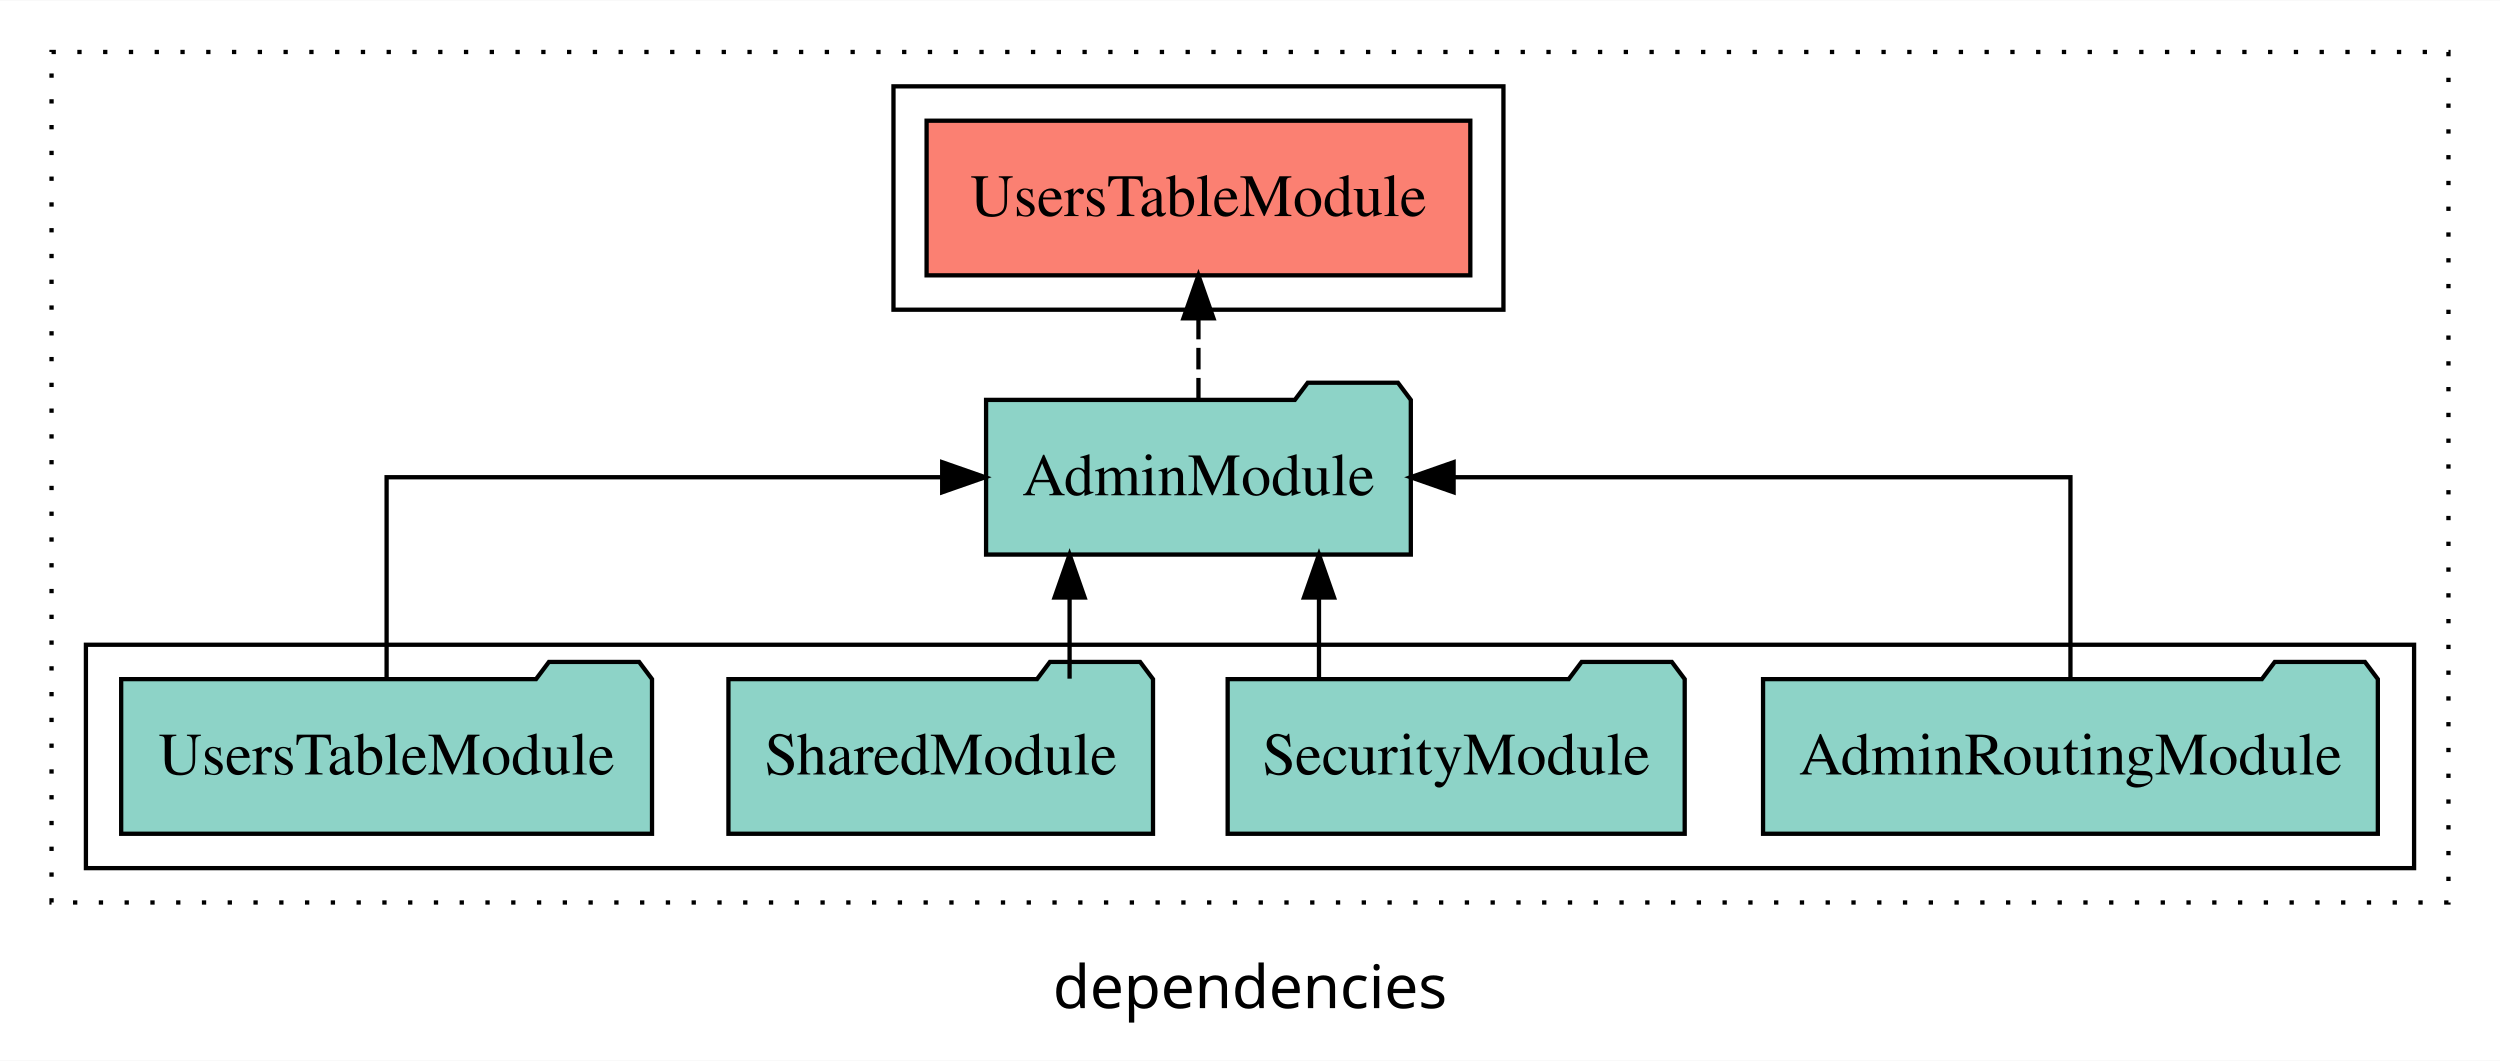
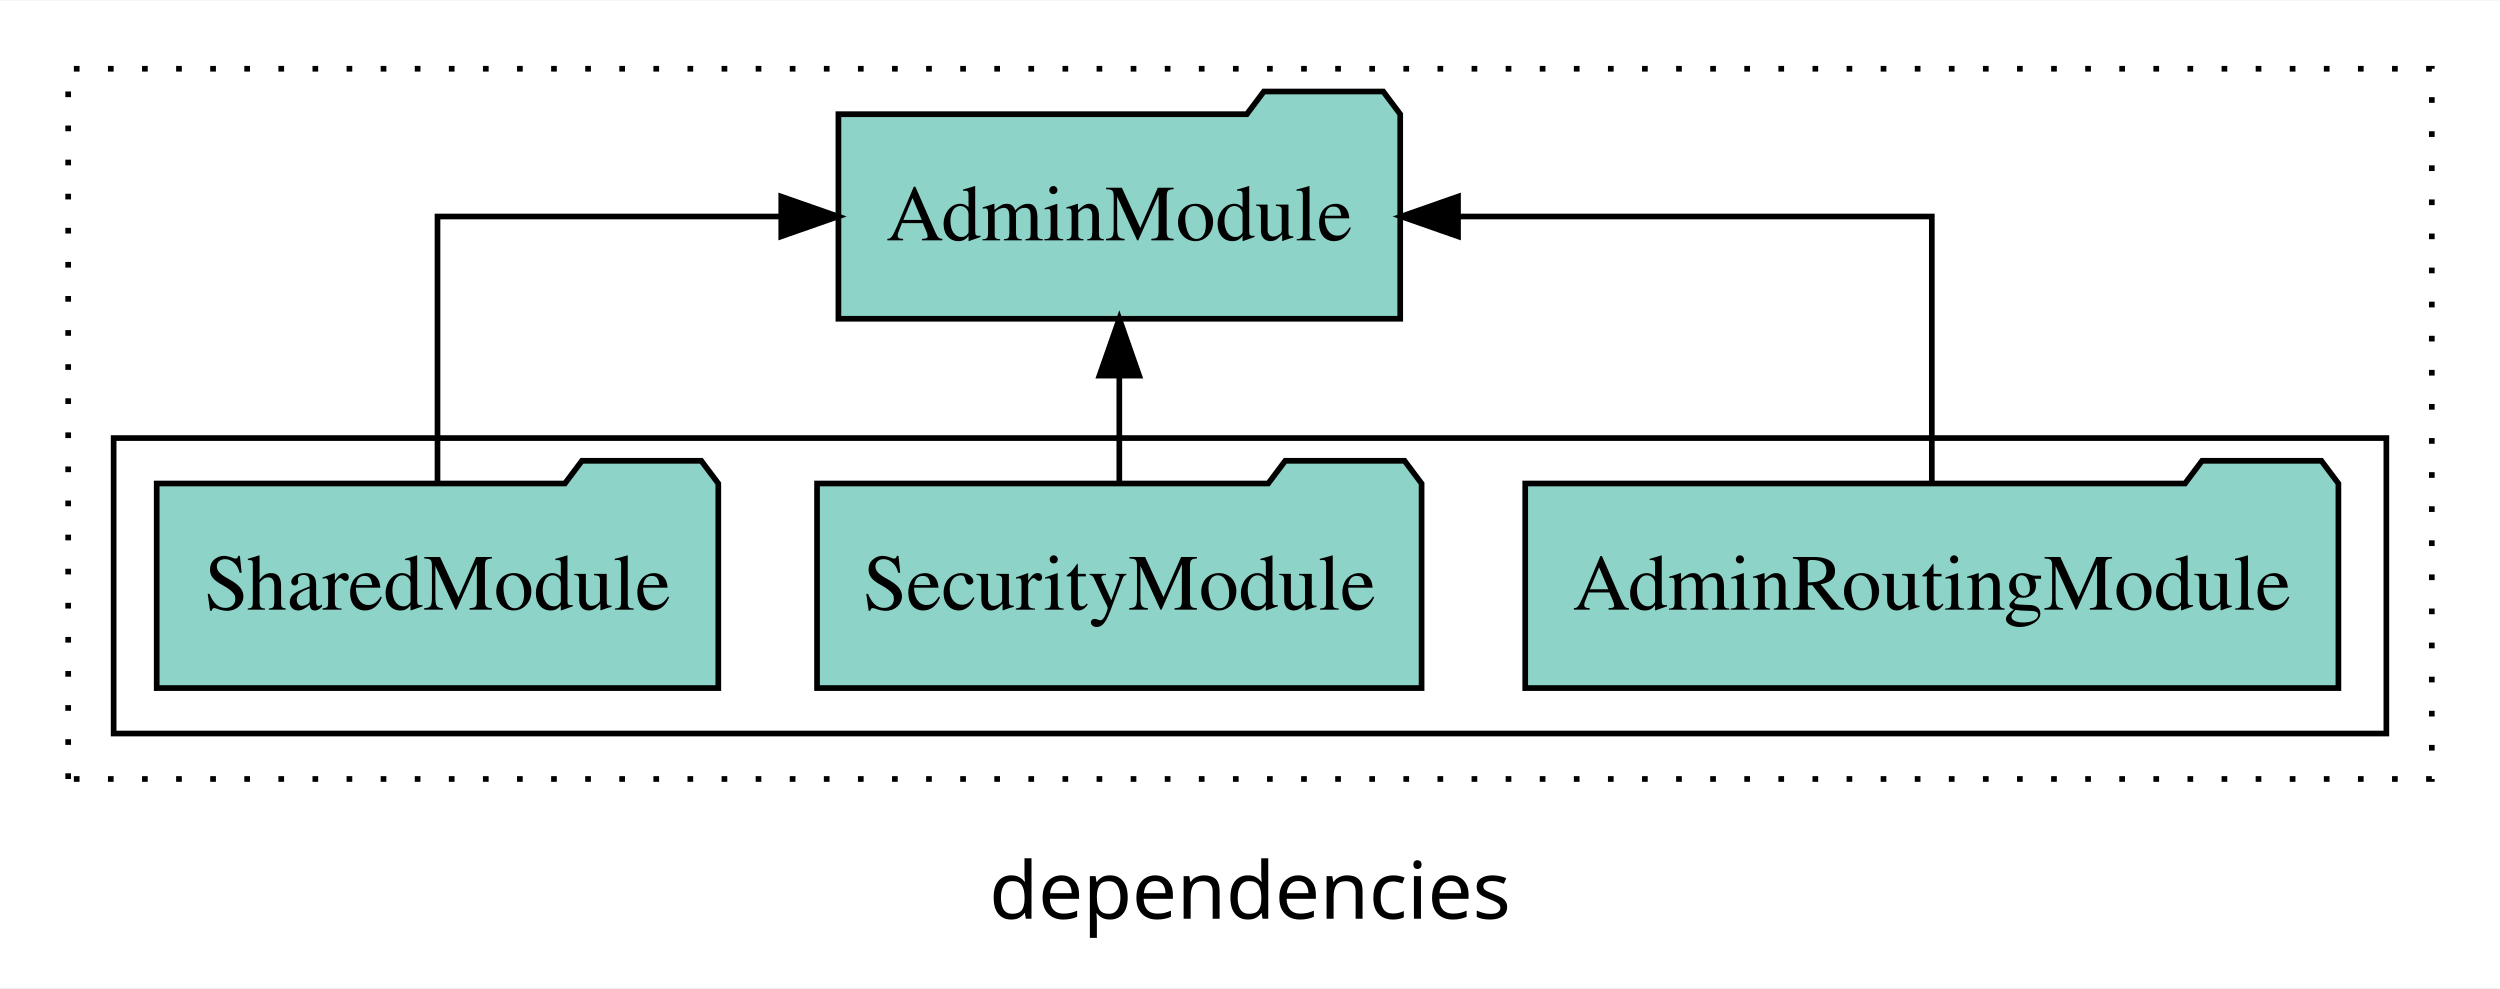
- <svg xmlns="http://www.w3.org/2000/svg" width="582pt" height="247pt" viewBox="0.00 0.00 582.00 246.80">
-   <g id="graph0" class="graph" transform="scale(1 1) rotate(0) translate(4 242.8)">
-     <polygon fill="white" stroke="transparent" points="-4,4 -4,-242.8 578,-242.8 578,4 -4,4" />
-     <text text-anchor="middle" x="287" y="-8.2" font-family="sans-serif" font-size="14.00">dependencies</text>
+ <svg xmlns="http://www.w3.org/2000/svg" width="440pt" height="174pt" viewBox="0.00 0.00 440.00 173.80">
+   <g id="graph0" class="graph" transform="scale(1 1) rotate(0) translate(4 169.8)">
+     <polygon fill="white" stroke="transparent" points="-4,4 -4,-169.8 436,-169.8 436,4 -4,4" />
+     <text text-anchor="middle" x="216" y="-8.2" font-family="sans-serif" font-size="14.00">dependencies</text>
    <g id="clust1" class="cluster">
-       <polygon fill="none" stroke="black" stroke-dasharray="1,5" points="8,-32.8 8,-230.8 566,-230.8 566,-32.8 8,-32.8" />
+       <polygon fill="none" stroke="black" stroke-dasharray="1,5" points="8,-32.8 8,-157.8 424,-157.8 424,-32.8 8,-32.8" />
    </g>
    <g id="clust3" class="cluster">
-       <polygon fill="none" stroke="black" points="16,-40.8 16,-92.8 558,-92.8 558,-40.8 16,-40.8" />
-     </g>
-     <g id="clust4" class="cluster">
-       <polygon fill="none" stroke="black" points="204,-170.8 204,-222.8 346,-222.8 346,-170.8 204,-170.8" />
+       <polygon fill="none" stroke="black" points="16,-40.8 16,-92.8 416,-92.8 416,-40.8 16,-40.8" />
    </g>
    <g id="node1" class="node">
-       <polygon fill="#8dd3c7" stroke="black" points="549.56,-84.8 546.56,-88.8 525.56,-88.8 522.56,-84.8 406.44,-84.8 406.44,-48.8 549.56,-48.8 549.56,-84.8" />
-       <text text-anchor="middle" x="478" y="-62.6" font-family="Times,serif" font-size="14.00">AdminRoutingModule</text>
+       <polygon fill="#8dd3c7" stroke="black" points="407.56,-84.8 404.56,-88.8 383.56,-88.8 380.56,-84.8 264.44,-84.8 264.44,-48.8 407.56,-48.8 407.56,-84.8" />
+       <text text-anchor="middle" x="336" y="-62.6" font-family="Times,serif" font-size="14.00">AdminRoutingModule</text>
    </g>
-     <g id="node5" class="node">
-       <polygon fill="#8dd3c7" stroke="black" points="324.44,-149.8 321.44,-153.8 300.44,-153.8 297.44,-149.8 225.56,-149.8 225.56,-113.8 324.44,-113.8 324.44,-149.8" />
-       <text text-anchor="middle" x="275" y="-127.6" font-family="Times,serif" font-size="14.00">AdminModule</text>
+     <g id="node4" class="node">
+       <polygon fill="#8dd3c7" stroke="black" points="242.44,-149.8 239.44,-153.8 218.44,-153.8 215.44,-149.8 143.56,-149.8 143.56,-113.8 242.44,-113.8 242.44,-149.8" />
+       <text text-anchor="middle" x="193" y="-127.6" font-family="Times,serif" font-size="14.00">AdminModule</text>
    </g>
    <g id="edge1" class="edge">
-       <path fill="none" stroke="black" d="M478,-84.91C478,-104.14 478,-131.8 478,-131.8 478,-131.8 334.4,-131.8 334.4,-131.8" />
-       <polygon fill="black" stroke="black" points="334.4,-128.3 324.4,-131.8 334.4,-135.3 334.4,-128.3" />
+       <path fill="none" stroke="black" d="M336,-84.91C336,-104.14 336,-131.8 336,-131.8 336,-131.8 252.61,-131.8 252.61,-131.8" />
+       <polygon fill="black" stroke="black" points="252.61,-128.3 242.61,-131.8 252.61,-135.3 252.61,-128.3" />
    </g>
    <g id="node2" class="node">
-       <polygon fill="#8dd3c7" stroke="black" points="388.2,-84.8 385.2,-88.8 364.2,-88.8 361.2,-84.8 281.8,-84.8 281.8,-48.8 388.2,-48.8 388.2,-84.8" />
-       <text text-anchor="middle" x="335" y="-62.6" font-family="Times,serif" font-size="14.00">SecurityModule</text>
+       <polygon fill="#8dd3c7" stroke="black" points="246.2,-84.8 243.2,-88.8 222.2,-88.8 219.2,-84.8 139.8,-84.8 139.8,-48.8 246.2,-48.8 246.2,-84.8" />
+       <text text-anchor="middle" x="193" y="-62.6" font-family="Times,serif" font-size="14.00">SecurityModule</text>
    </g>
    <g id="edge2" class="edge">
-       <path fill="none" stroke="black" d="M303.06,-84.91C303.06,-84.91 303.06,-103.79 303.06,-103.79" />
-       <polygon fill="black" stroke="black" points="299.56,-103.79 303.06,-113.79 306.56,-103.79 299.56,-103.79" />
+       <path fill="none" stroke="black" d="M193,-84.91C193,-84.91 193,-103.79 193,-103.79" />
+       <polygon fill="black" stroke="black" points="189.5,-103.79 193,-113.79 196.5,-103.79 189.5,-103.79" />
    </g>
    <g id="node3" class="node">
-       <polygon fill="#8dd3c7" stroke="black" points="264.42,-84.8 261.42,-88.8 240.42,-88.8 237.42,-84.8 165.58,-84.8 165.58,-48.8 264.42,-48.8 264.42,-84.8" />
-       <text text-anchor="middle" x="215" y="-62.6" font-family="Times,serif" font-size="14.00">SharedModule</text>
+       <polygon fill="#8dd3c7" stroke="black" points="122.42,-84.8 119.42,-88.8 98.42,-88.8 95.42,-84.8 23.58,-84.8 23.58,-48.8 122.42,-48.8 122.42,-84.8" />
+       <text text-anchor="middle" x="73" y="-62.6" font-family="Times,serif" font-size="14.00">SharedModule</text>
    </g>
    <g id="edge3" class="edge">
-       <path fill="none" stroke="black" d="M245,-84.91C245,-84.91 245,-103.79 245,-103.79" />
-       <polygon fill="black" stroke="black" points="241.5,-103.79 245,-113.79 248.5,-103.79 241.5,-103.79" />
-     </g>
-     <g id="node4" class="node">
-       <polygon fill="#8dd3c7" stroke="black" points="147.79,-84.8 144.79,-88.8 123.79,-88.8 120.79,-84.8 24.21,-84.8 24.21,-48.8 147.79,-48.8 147.79,-84.8" />
-       <text text-anchor="middle" x="86" y="-62.6" font-family="Times,serif" font-size="14.00">UsersTableModule</text>
-     </g>
-     <g id="edge4" class="edge">
-       <path fill="none" stroke="black" d="M86,-84.91C86,-104.14 86,-131.8 86,-131.8 86,-131.8 215.34,-131.8 215.34,-131.8" />
-       <polygon fill="black" stroke="black" points="215.34,-135.3 225.34,-131.8 215.34,-128.3 215.34,-135.3" />
-     </g>
-     <g id="node6" class="node">
-       <polygon fill="#fb8072" stroke="black" points="338.29,-214.8 211.71,-214.8 211.71,-178.8 338.29,-178.8 338.29,-214.8" />
-       <text text-anchor="middle" x="275" y="-192.6" font-family="Times,serif" font-size="14.00">UsersTableModule </text>
-     </g>
-     <g id="edge5" class="edge">
-       <path fill="none" stroke="black" stroke-dasharray="5,2" d="M275,-149.91C275,-149.91 275,-168.79 275,-168.79" />
-       <polygon fill="black" stroke="black" points="271.5,-168.79 275,-178.79 278.5,-168.79 271.5,-168.79" />
+       <path fill="none" stroke="black" d="M73,-84.91C73,-104.14 73,-131.8 73,-131.8 73,-131.8 133.5,-131.8 133.5,-131.8" />
+       <polygon fill="black" stroke="black" points="133.5,-135.3 143.5,-131.8 133.5,-128.3 133.5,-135.3" />
    </g>
  </g>
</svg>
